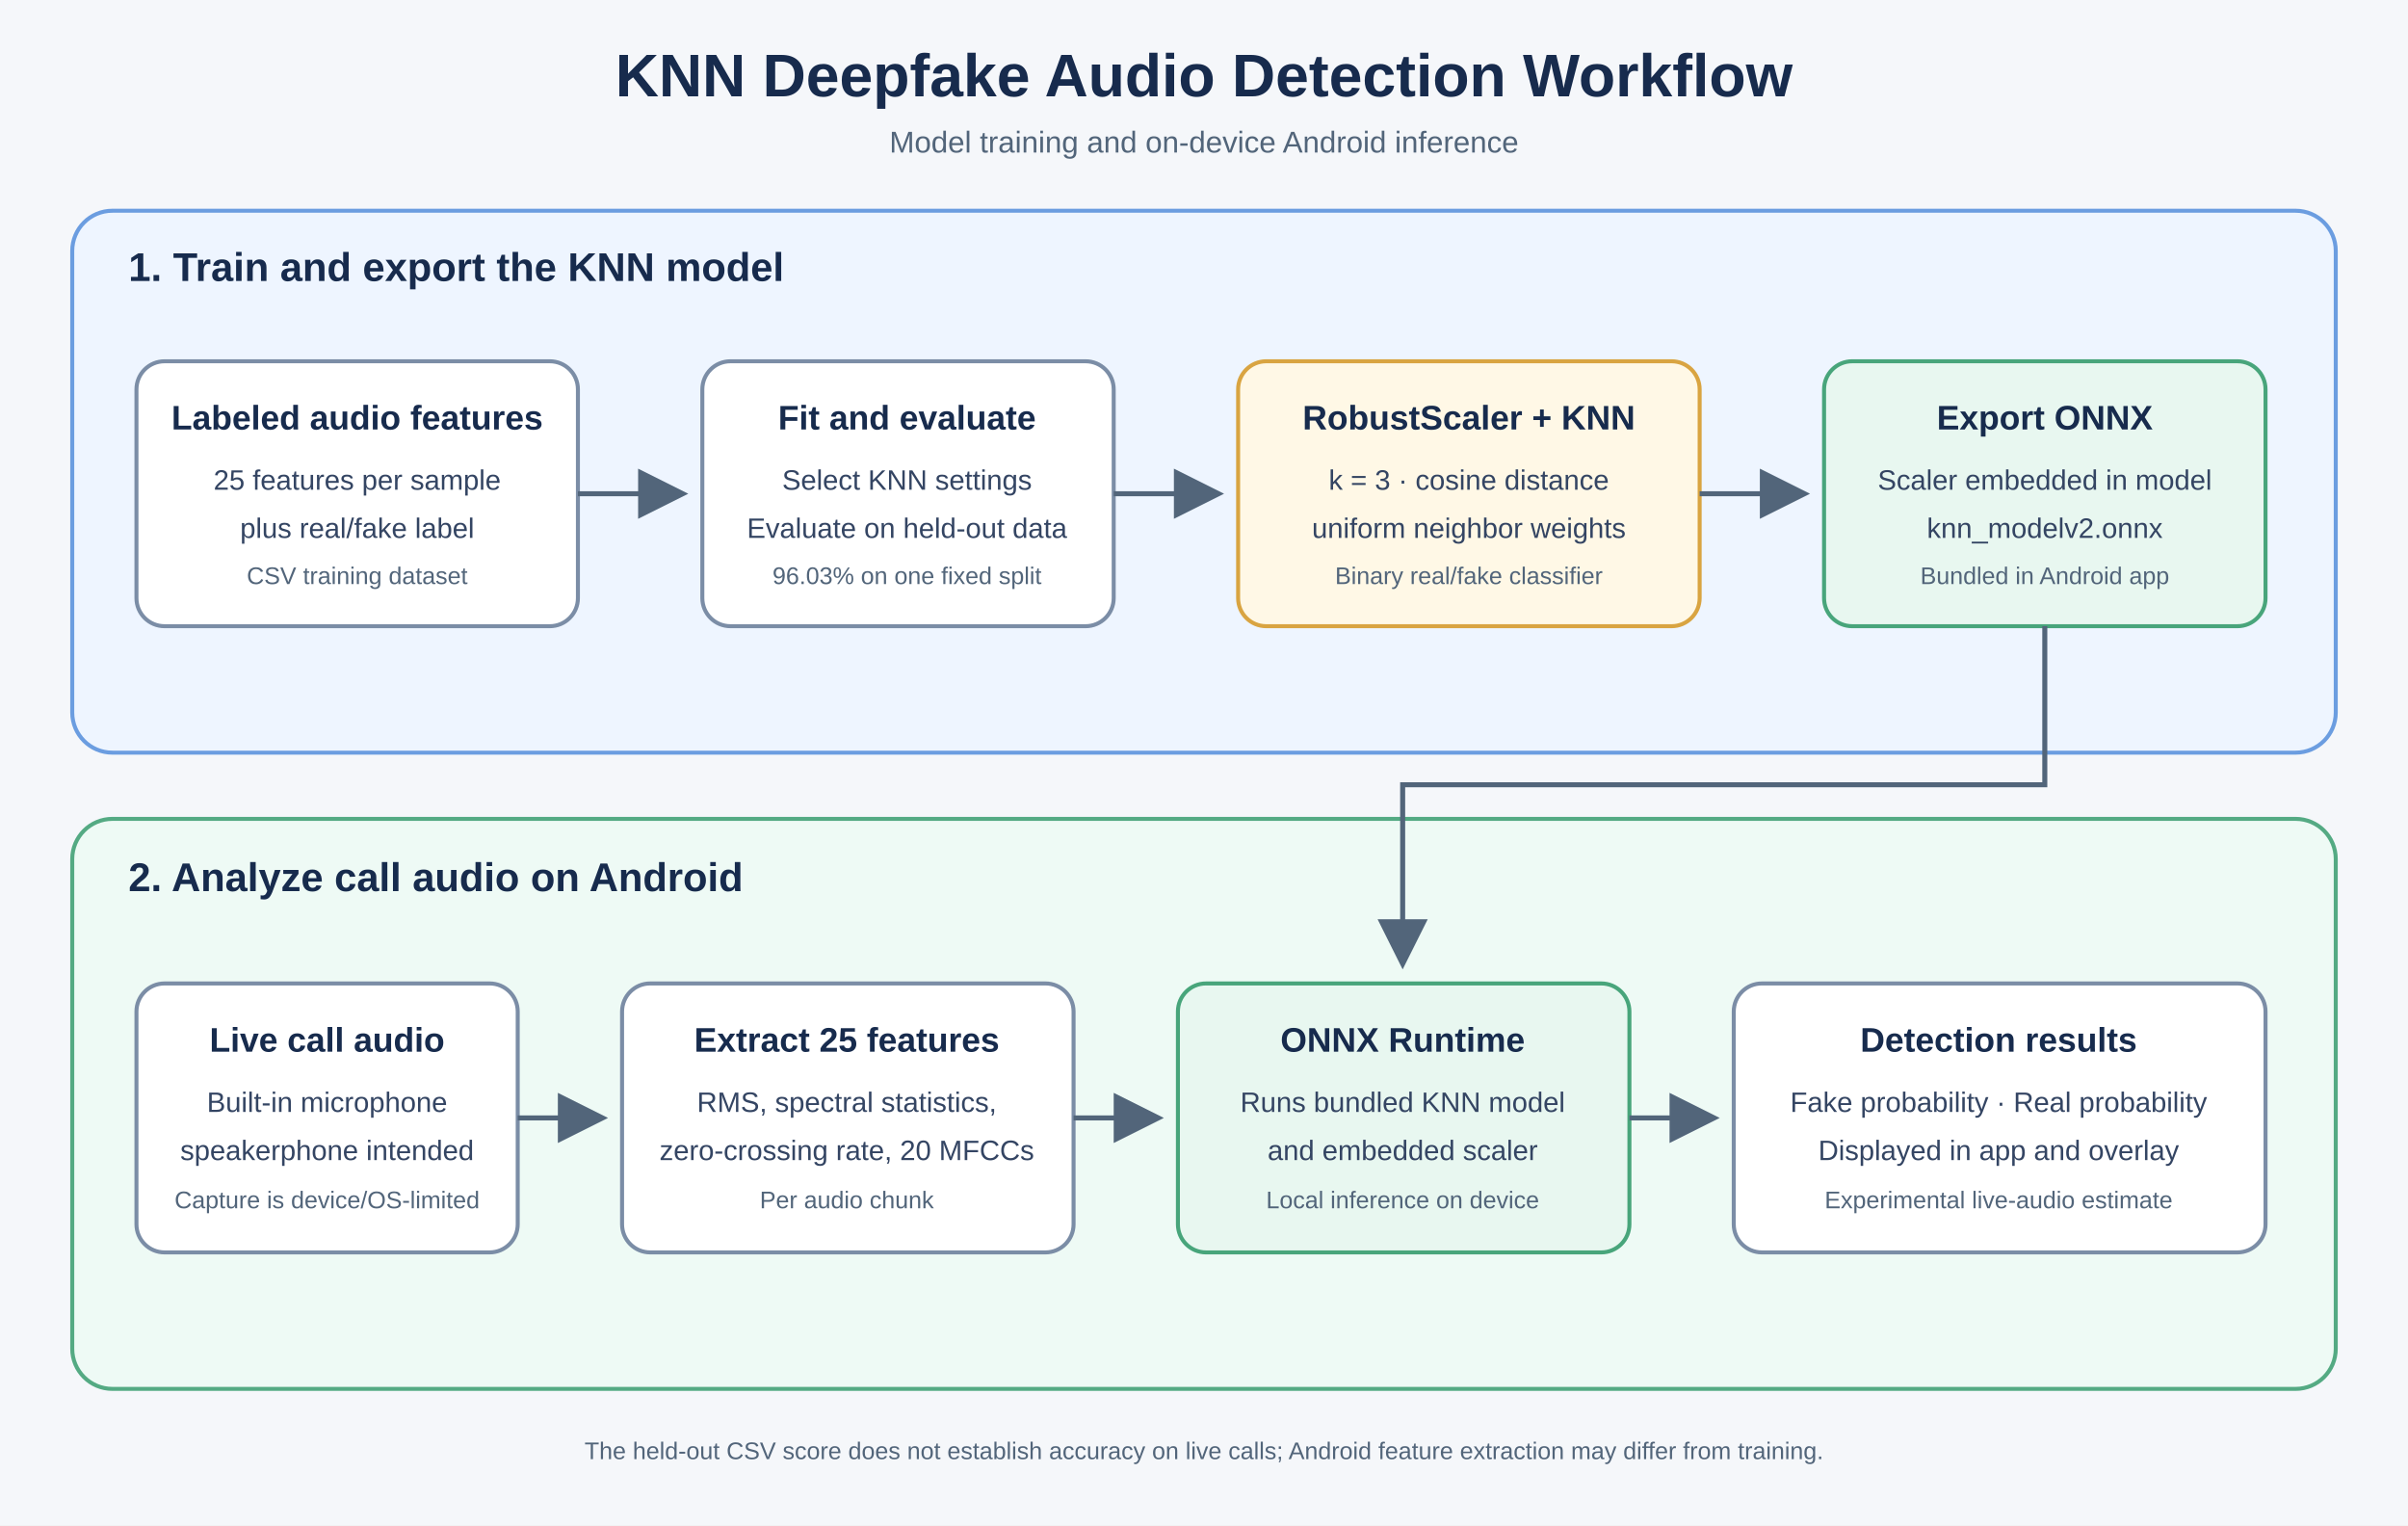
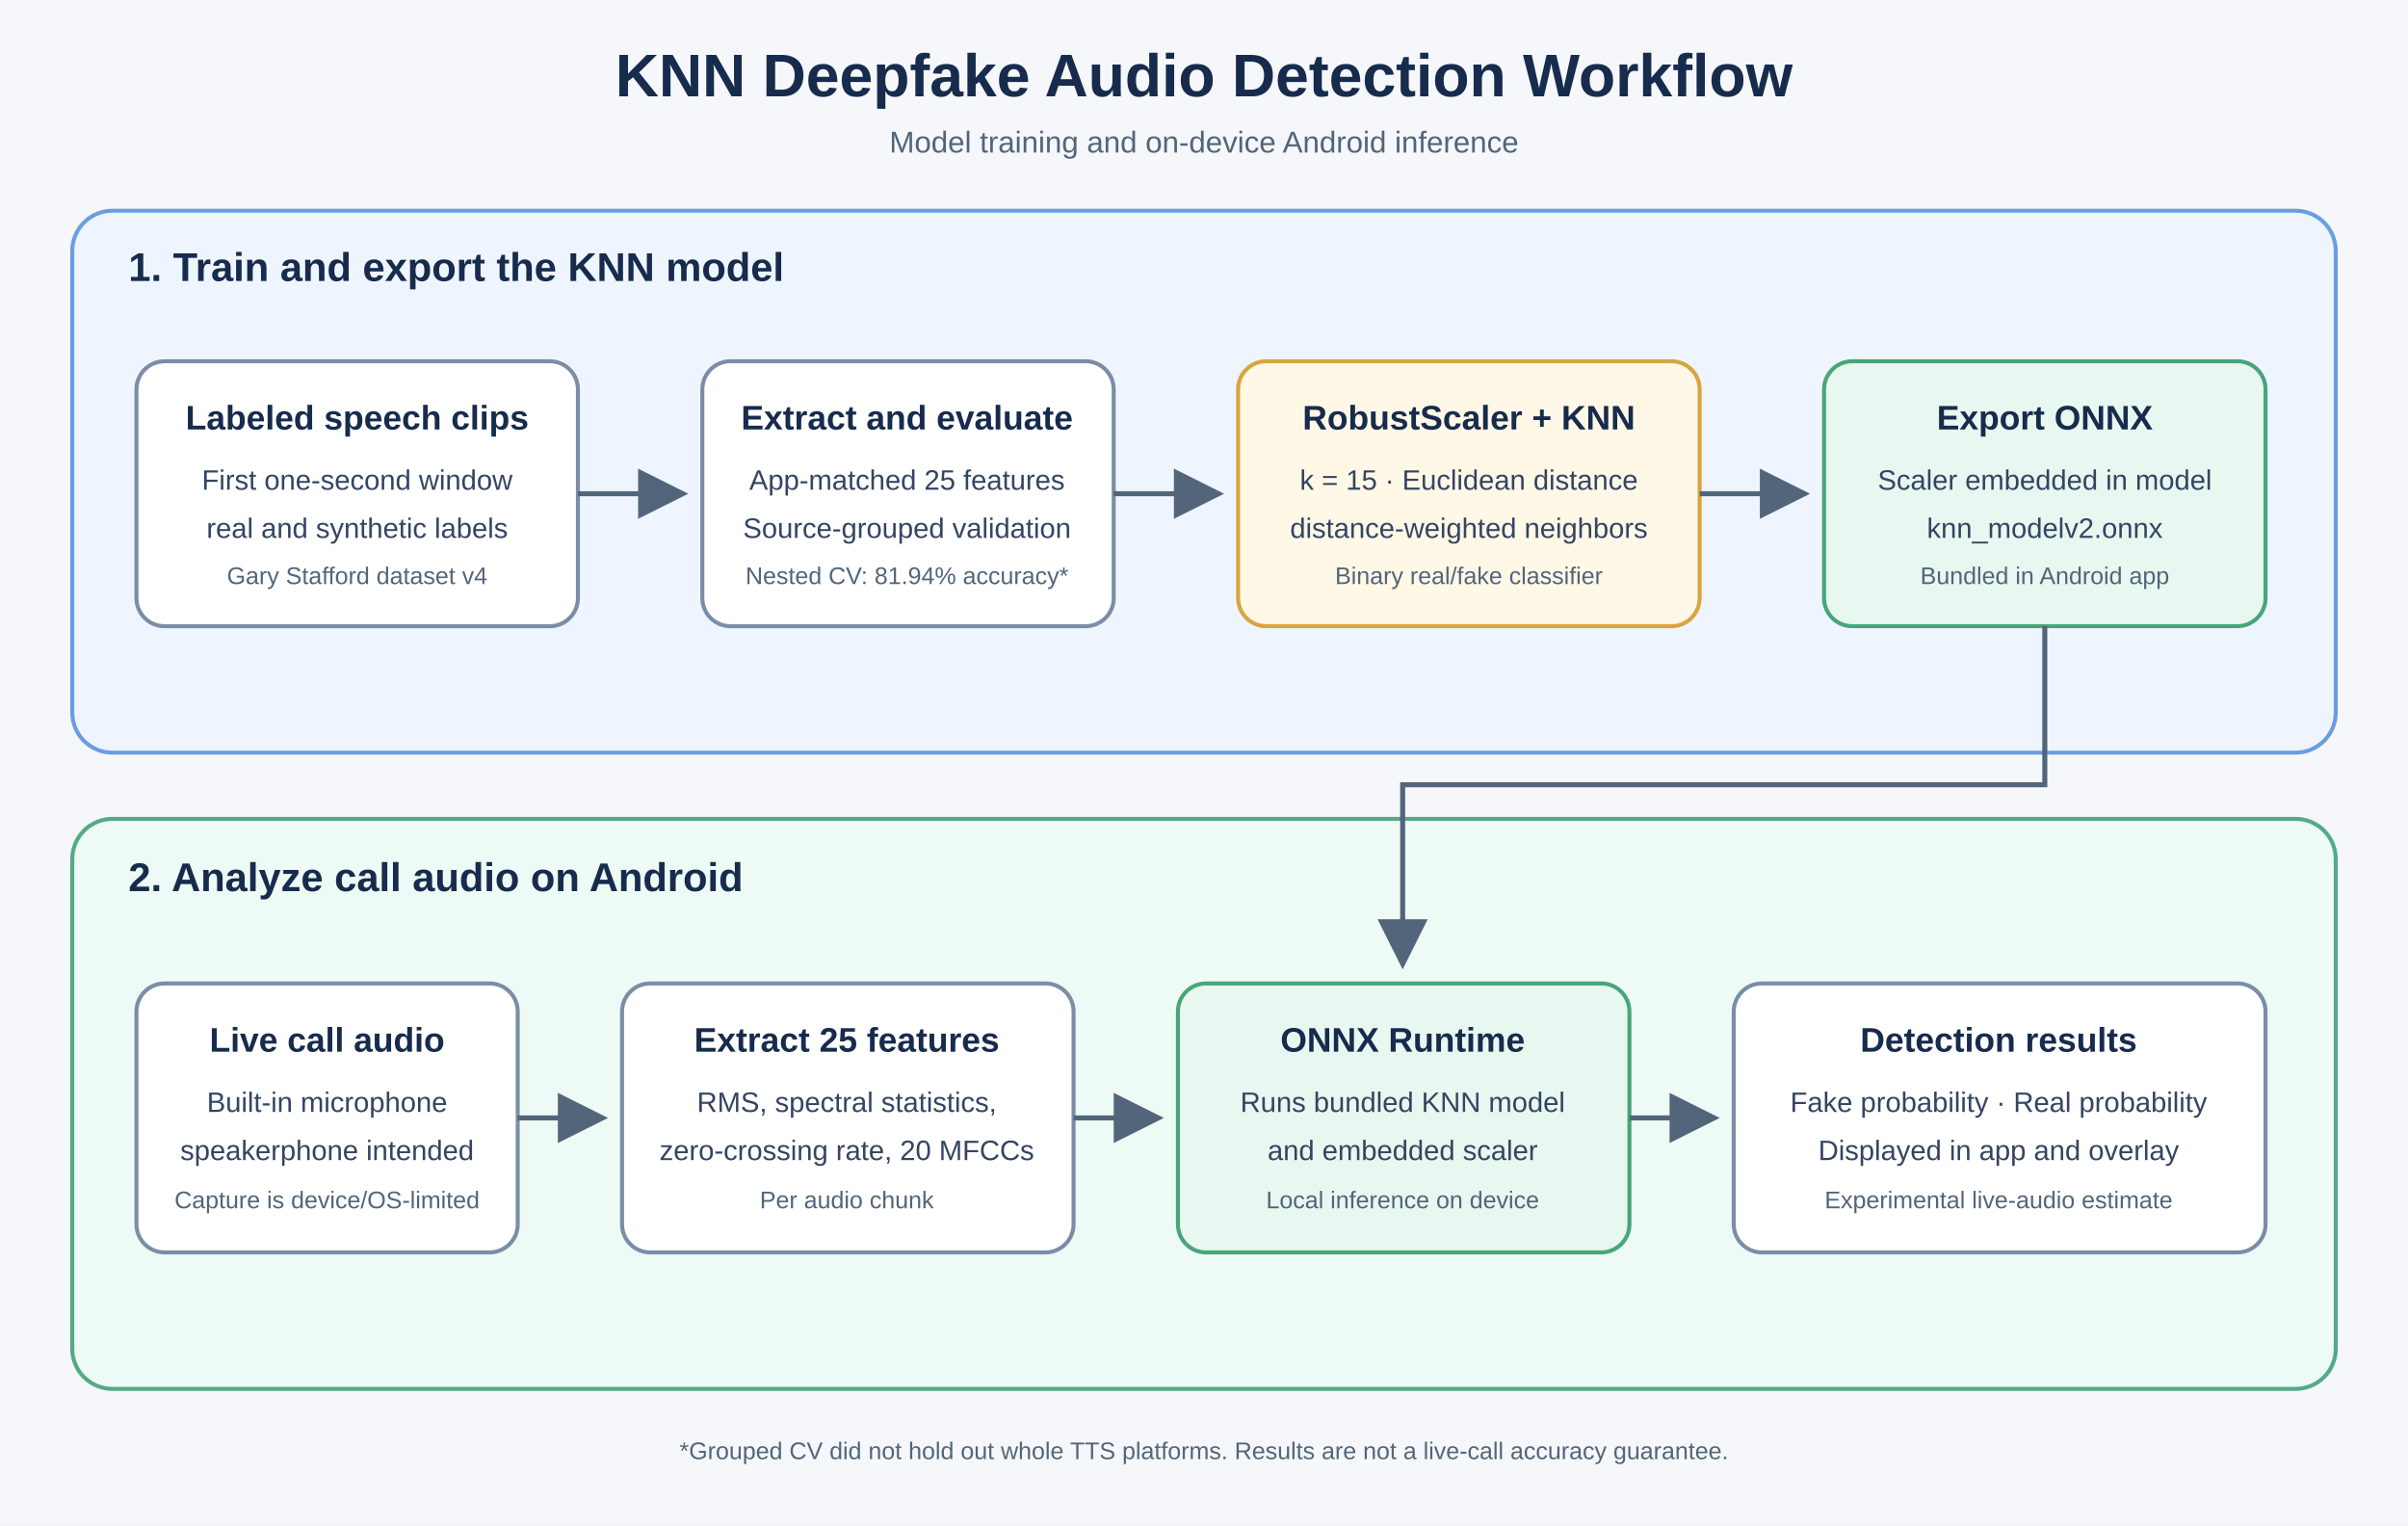
<svg xmlns="http://www.w3.org/2000/svg" width="1200" height="760" viewBox="0 0 1200 760" role="img" aria-labelledby="title description">
  <defs>
    <marker id="arrow" markerWidth="10" markerHeight="10" refX="8" refY="5" orient="auto">
      <path d="M0,0 L10,5 L0,10 Z" fill="#52657a" />
    </marker>
    <style>
      text { font-family: "Segoe UI", Arial, sans-serif; fill: #172b4d; }
      .title { font-size: 30px; font-weight: 700; }
      .subtitle { font-size: 15px; fill: #52657a; }
      .lane-title { font-size: 20px; font-weight: 700; }
      .box-title { font-size: 17px; font-weight: 700; }
      .body { font-size: 14px; fill: #344563; }
      .small { font-size: 12px; fill: #52657a; }
      .box { fill: #ffffff; stroke: #7b8da6; stroke-width: 2; }
      .arrow { fill: none; stroke: #52657a; stroke-width: 2.5; marker-end: url(#arrow); }
    </style>
  </defs>
  <rect width="1200" height="760" fill="#f5f7fa" />
  <text x="600" y="48" text-anchor="middle" class="title">KNN Deepfake Audio Detection Workflow</text>
  <text x="600" y="76" text-anchor="middle" class="subtitle">Model training and on-device Android inference</text>
  <rect x="36" y="105" width="1128" height="270" rx="20" fill="#eef5ff" stroke="#6b9de0" stroke-width="2" />
  <text x="64" y="140" class="lane-title">1. Train and export the KNN model</text>
  <rect x="68" y="180" width="220" height="132" rx="14" class="box" />
-   <text x="178" y="214" text-anchor="middle" class="box-title">Labeled audio features</text>
-   <text x="178" y="244" text-anchor="middle" class="body">25 features per sample</text>
-   <text x="178" y="268" text-anchor="middle" class="body">plus real/fake label</text>
-   <text x="178" y="291" text-anchor="middle" class="small">CSV training dataset</text>
+   <text x="178" y="214" text-anchor="middle" class="box-title">Labeled speech clips</text>
+   <text x="178" y="244" text-anchor="middle" class="body">First one-second window</text>
+   <text x="178" y="268" text-anchor="middle" class="body">real and synthetic labels</text>
+   <text x="178" y="291" text-anchor="middle" class="small">Gary Stafford dataset v4</text>
  <path d="M288 246 H338" class="arrow" />
  <rect x="350" y="180" width="205" height="132" rx="14" class="box" />
-   <text x="452" y="214" text-anchor="middle" class="box-title">Fit and evaluate</text>
-   <text x="452" y="244" text-anchor="middle" class="body">Select KNN settings</text>
-   <text x="452" y="268" text-anchor="middle" class="body">Evaluate on held-out data</text>
-   <text x="452" y="291" text-anchor="middle" class="small">96.03% on one fixed split</text>
+   <text x="452" y="214" text-anchor="middle" class="box-title">Extract and evaluate</text>
+   <text x="452" y="244" text-anchor="middle" class="body">App-matched 25 features</text>
+   <text x="452" y="268" text-anchor="middle" class="body">Source-grouped validation</text>
+   <text x="452" y="291" text-anchor="middle" class="small">Nested CV: 81.94% accuracy*</text>
  <path d="M555 246 H605" class="arrow" />
  <rect x="617" y="180" width="230" height="132" rx="14" fill="#fff8e6" stroke="#d9a441" stroke-width="2" />
  <text x="732" y="214" text-anchor="middle" class="box-title">RobustScaler + KNN</text>
-   <text x="732" y="244" text-anchor="middle" class="body">k = 3 · cosine distance</text>
-   <text x="732" y="268" text-anchor="middle" class="body">uniform neighbor weights</text>
+   <text x="732" y="244" text-anchor="middle" class="body">k = 15 · Euclidean distance</text>
+   <text x="732" y="268" text-anchor="middle" class="body">distance-weighted neighbors</text>
  <text x="732" y="291" text-anchor="middle" class="small">Binary real/fake classifier</text>
  <path d="M847 246 H897" class="arrow" />
  <rect x="909" y="180" width="220" height="132" rx="14" fill="#e8f7f0" stroke="#48a57b" stroke-width="2" />
  <text x="1019" y="214" text-anchor="middle" class="box-title">Export ONNX</text>
  <text x="1019" y="244" text-anchor="middle" class="body">Scaler embedded in model</text>
  <text x="1019" y="268" text-anchor="middle" class="body">knn_modelv2.onnx</text>
  <text x="1019" y="291" text-anchor="middle" class="small">Bundled in Android app</text>
  <rect x="36" y="408" width="1128" height="284" rx="20" fill="#eefaf5" stroke="#54aa83" stroke-width="2" />
  <text x="64" y="444" class="lane-title">2. Analyze call audio on Android</text>
  <rect x="68" y="490" width="190" height="134" rx="14" class="box" />
  <text x="163" y="524" text-anchor="middle" class="box-title">Live call audio</text>
  <text x="163" y="554" text-anchor="middle" class="body">Built-in microphone</text>
  <text x="163" y="578" text-anchor="middle" class="body">speakerphone intended</text>
  <text x="163" y="602" text-anchor="middle" class="small">Capture is device/OS-limited</text>
  <path d="M258 557 H298" class="arrow" />
  <rect x="310" y="490" width="225" height="134" rx="14" class="box" />
  <text x="422" y="524" text-anchor="middle" class="box-title">Extract 25 features</text>
  <text x="422" y="554" text-anchor="middle" class="body">RMS, spectral statistics,</text>
  <text x="422" y="578" text-anchor="middle" class="body">zero-crossing rate, 20 MFCCs</text>
  <text x="422" y="602" text-anchor="middle" class="small">Per audio chunk</text>
  <path d="M535 557 H575" class="arrow" />
  <rect x="587" y="490" width="225" height="134" rx="14" fill="#e8f7f0" stroke="#48a57b" stroke-width="2" />
  <text x="699" y="524" text-anchor="middle" class="box-title">ONNX Runtime</text>
  <text x="699" y="554" text-anchor="middle" class="body">Runs bundled KNN model</text>
  <text x="699" y="578" text-anchor="middle" class="body">and embedded scaler</text>
  <text x="699" y="602" text-anchor="middle" class="small">Local inference on device</text>
  <path d="M812 557 H852" class="arrow" />
  <rect x="864" y="490" width="265" height="134" rx="14" class="box" />
  <text x="996" y="524" text-anchor="middle" class="box-title">Detection results</text>
  <text x="996" y="554" text-anchor="middle" class="body">Fake probability · Real probability</text>
  <text x="996" y="578" text-anchor="middle" class="body">Displayed in app and overlay</text>
  <text x="996" y="602" text-anchor="middle" class="small">Experimental live-audio estimate</text>
  <path d="M1019 312 V391 H699 V478" class="arrow" />
-   <text x="600" y="727" text-anchor="middle" class="small">The held-out CSV score does not establish accuracy on live calls; Android feature extraction may differ from training.</text>
+   <text x="600" y="727" text-anchor="middle" class="small">*Grouped CV did not hold out whole TTS platforms. Results are not a live-call accuracy guarantee.</text>
</svg>
